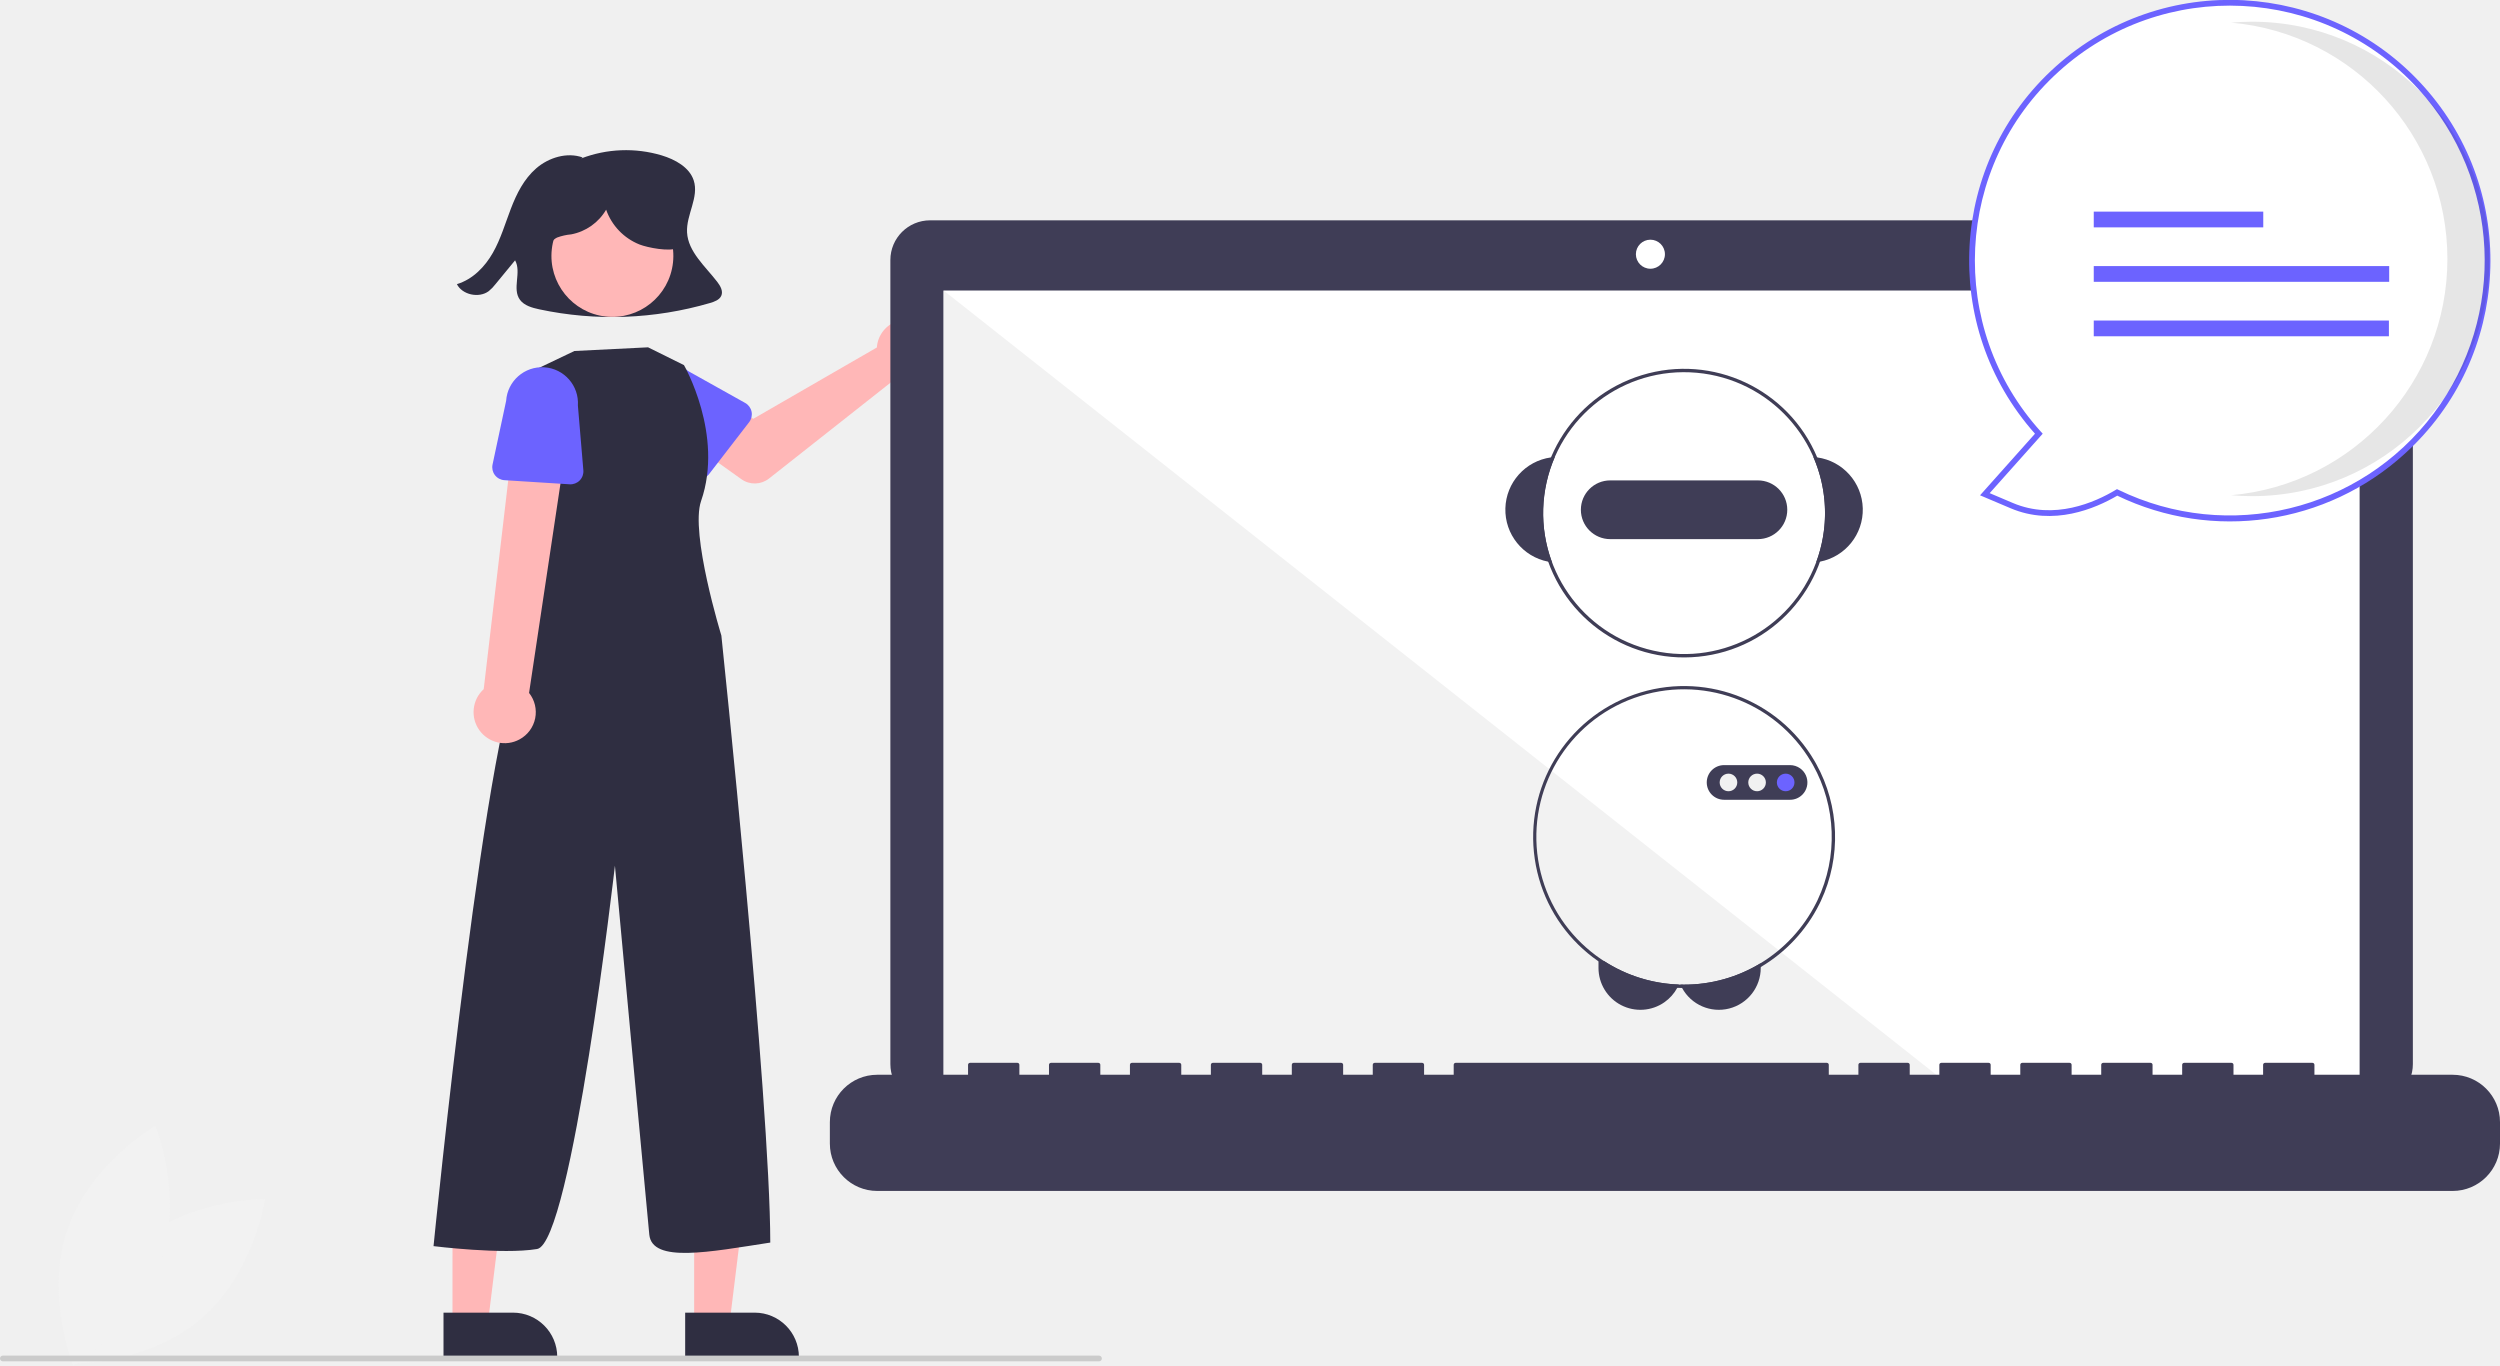
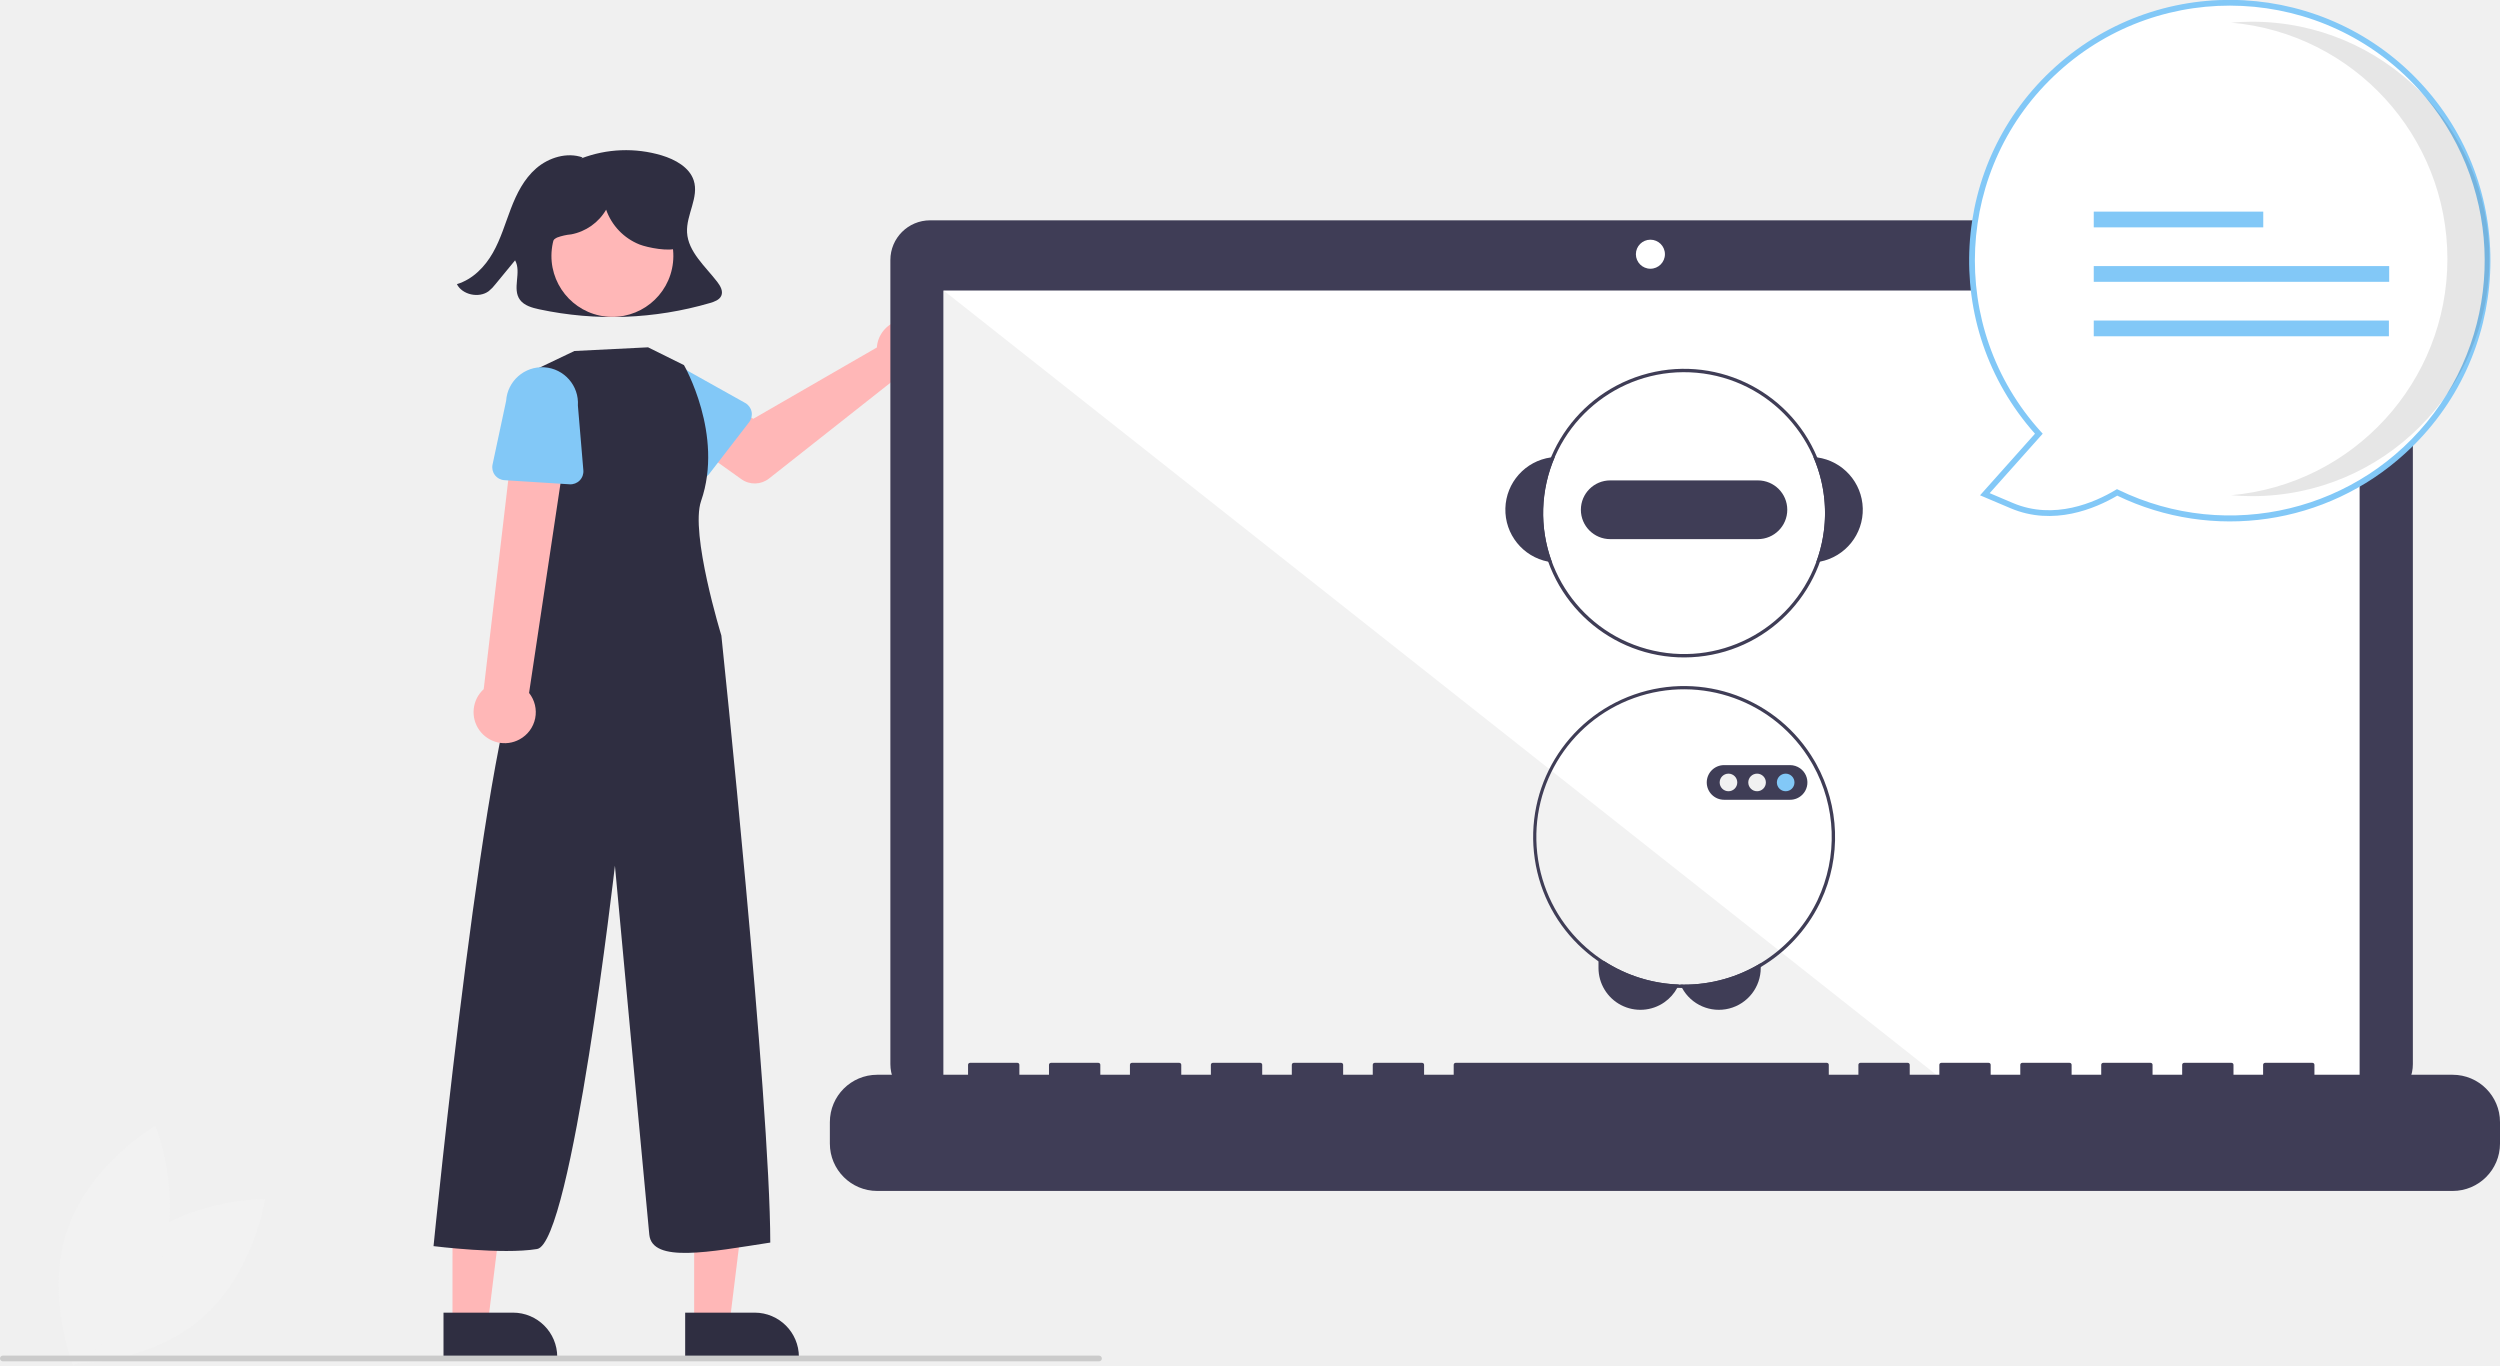
<svg xmlns="http://www.w3.org/2000/svg" data-name="Layer 1" width="868.98" height="474.67" viewBox="0 0 868.98 474.67">
  <path d="M212.969,644.948c-18.517,15.79-22.361,41.687-22.361,41.687s26.179.297,44.697-15.493,22.361-41.687,22.361-41.687S231.486,629.158,212.969,644.948Z" transform="translate(-165.5099 -212.6649)" fill="#f2f2f2" />
  <path d="M221.526,651.23c-7.888,23.022-30.565,36.105-30.565,36.105s-9.889-24.242-2.001-47.263,30.565-36.105,30.565-36.105S229.413,628.208,221.526,651.23Z" transform="translate(-165.5099 -212.6649)" fill="#f2f2f2" />
  <path d="M414.811,310.625c-4.19-5.429-10.111-10.452-10.486-17.152-.344-6.144,4.238-12.245,2.306-18.123-1.486-4.52-6.387-7.247-11.177-8.691a43.439,43.439,0,0,0-27.916,1.075l.485-.342c-5.452-1.942-11.825.063-16.115,3.776-4.29,3.713-6.839,8.861-8.817,14.019-1.979,5.158-3.511,10.505-6.26,15.341-2.749,4.836-6.958,9.234-12.51,10.905,1.859,3.708,7.67,4.98,11.078,2.425a14.014,14.014,0,0,0,2.331-2.41q3.409-4.146,6.819-8.292c2.339,4.16-1.155,9.901,1.72,13.752,1.482,1.986,4.19,2.74,6.705,3.281a121.277,121.277,0,0,0,59.331-2.201c1.55-.457,3.261-1.086,3.904-2.489C416.951,313.879,415.912,312.053,414.811,310.625Z" transform="translate(-165.5099 -212.6649)" fill="#2f2e41" />
  <path d="M470.538,331.812a10.527,10.527,0,0,0-.239,1.64l-42.957,24.782L416.9,352.223,405.769,366.796,423.219,379.233a8,8,0,0,0,9.598-.234l44.297-34.946a10.497,10.497,0,1,0-6.576-12.241Z" transform="translate(-165.5099 -212.6649)" fill="#ffb7b7" />
-   <path d="M425.905,359.408l-13.884,17.994a4.5,4.5,0,0,1-6.804.373l-15.717-16.321A12.497,12.497,0,0,1,404.827,341.709l19.713,11.023a4.5,4.5,0,0,1,1.365,6.676Z" transform="translate(-165.5099 -212.6649)" fill="#6c63ff" />
+   <path d="M425.905,359.408l-13.884,17.994a4.5,4.5,0,0,1-6.804.373l-15.717-16.321A12.497,12.497,0,0,1,404.827,341.709l19.713,11.023a4.5,4.5,0,0,1,1.365,6.676Z" transform="translate(-165.5099 -212.6649)" fill="#82c8f7" />
  <polygon points="241.288 460.267 253.548 460.266 259.38 412.978 241.286 412.979 241.288 460.267" fill="#ffb7b7" />
  <path d="M403.67,668.929l24.144-.001h.001a15.387,15.387,0,0,1,15.386,15.386v.5l-39.531.001Z" transform="translate(-165.5099 -212.6649)" fill="#2f2e41" />
  <polygon points="157.288 460.267 169.548 460.266 175.38 412.978 157.286 412.979 157.288 460.267" fill="#ffb7b7" />
  <path d="M319.67,668.929l24.144-.001h.001a15.387,15.387,0,0,1,15.386,15.386v.5l-39.531.001Z" transform="translate(-165.5099 -212.6649)" fill="#2f2e41" />
  <circle cx="378.374" cy="301.628" r="21.188" transform="translate(-128.2503 432.1653) rotate(-83.7356)" fill="#ffb7b7" />
  <path d="M390.771,333.391l12.482,6.184s13.947,24.237,5.947,47.237c-3.884,11.167,7.053,46.763,7.053,46.763s16.947,161.237,17,211c-21.053,3.237-41.053,7.237-42.053-2.763s-11.947-128.237-11.947-128.237-15.053,131.237-27.053,133.237-36-1-36-1,19.053-192.237,32.053-204.237l2-10-.053-89.763,14.978-7.148Z" transform="translate(-165.5099 -212.6649)" fill="#2f2e41" />
  <path d="M346.118,469.662a10.743,10.743,0,0,0,3.291-16.14l14.517-96.762-18.966-.91-11.316,96.361a10.801,10.801,0,0,0,12.474,17.451Z" transform="translate(-165.5099 -212.6649)" fill="#ffb7b7" />
-   <path d="M363.514,381.004l-22.682-1.432a4.5,4.5,0,0,1-4.118-5.429l4.726-22.16a12.497,12.497,0,0,1,24.94,1.648l1.901,22.505a4.5,4.5,0,0,1-4.768,4.868Z" transform="translate(-165.5099 -212.6649)" fill="#6c63ff" />
+   <path d="M363.514,381.004l-22.682-1.432a4.5,4.5,0,0,1-4.118-5.429l4.726-22.16a12.497,12.497,0,0,1,24.94,1.648l1.901,22.505a4.5,4.5,0,0,1-4.768,4.868Z" transform="translate(-165.5099 -212.6649)" fill="#82c8f7" />
  <path d="M990.396,289.249H488.802a13.806,13.806,0,0,0-13.806,13.806V582.534a13.806,13.806,0,0,0,13.806,13.806H990.396a13.806,13.806,0,0,0,13.806-13.806V303.055a13.806,13.806,0,0,0-13.806-13.806Z" transform="translate(-165.5099 -212.6649)" fill="#3f3d56" />
  <rect x="327.996" y="100.983" width="492.186" height="277.644" fill="#fff" />
  <circle cx="573.668" cy="88.363" r="5.048" fill="#fff" />
  <polygon points="679.425 378.627 327.996 378.627 327.996 100.983 679.425 378.627" fill="#f2f2f2" style="isolation:isolate" />
  <path d="M1018.021,586.244H969.987v-3.461a.686.686,0,0,0-.686-.686h-16.469a.686.686,0,0,0-.686.686v3.461H941.853v-3.461a.686.686,0,0,0-.686-.686H924.698a.686.686,0,0,0-.686.686h0v3.461h-10.293v-3.461a.686.686,0,0,0-.686-.686H896.563a.686.686,0,0,0-.686.686h0v3.461h-10.293v-3.461a.686.686,0,0,0-.686-.686H868.429a.686.686,0,0,0-.686.686v3.461h-10.293v-3.461a.686.686,0,0,0-.686-.686H840.295a.686.686,0,0,0-.686.686h0v3.461H829.316v-3.461a.686.686,0,0,0-.686-.686H812.16a.686.686,0,0,0-.686.686h0v3.461h-10.293v-3.461a.686.686,0,0,0-.686-.686H671.489a.686.686,0,0,0-.686.686h0v3.461H660.51v-3.461a.686.686,0,0,0-.686-.686H643.355a.686.686,0,0,0-.686.686h0v3.461H632.375v-3.461a.686.686,0,0,0-.686-.686H615.22a.686.686,0,0,0-.686.686h0v3.461H604.241v-3.461a.686.686,0,0,0-.686-.686H587.086a.686.686,0,0,0-.686.686h0v3.461h-10.293v-3.461a.686.686,0,0,0-.686-.686H558.952a.686.686,0,0,0-.686.686h0v3.461H547.972v-3.461a.686.686,0,0,0-.686-.686H530.817a.686.686,0,0,0-.686.686v3.461h-10.293v-3.461a.686.686,0,0,0-.686-.686H502.683a.686.686,0,0,0-.686.686h0v3.461H470.431a16.469,16.469,0,0,0-16.469,16.469v7.447a16.469,16.469,0,0,0,16.469,16.469h547.59a16.469,16.469,0,0,0,16.469-16.469V602.712A16.469,16.469,0,0,0,1018.021,586.244Z" transform="translate(-165.5099 -212.6649)" fill="#3f3d56" />
  <path d="M749.066,554.886a12.089,12.089,0,0,1-.554,1.143,14.627,14.627,0,0,1-4.433,4.987,14.564,14.564,0,0,1-22.946-11.911V546.755h1.995A50.942,50.942,0,0,0,749.066,554.886Z" transform="translate(-165.5099 -212.6649)" fill="#3f3d56" />
  <path d="M777.53,547.443v1.662a14.559,14.559,0,0,1-27.344,6.97,12.16,12.16,0,0,1-.577-1.172c.426.012.846.018,1.272.018A51.018,51.018,0,0,0,777.53,547.443Z" transform="translate(-165.5099 -212.6649)" fill="#3f3d56" />
  <path d="M797.152,371.656c-.437-.064-.881-.105-1.324-.134a48.982,48.982,0,0,1,.974,36.577c.443-.052.881-.122,1.318-.204a18.374,18.374,0,0,0-.968-36.239Z" transform="translate(-165.5099 -212.6649)" fill="#3f3d56" />
  <path d="M705.933,371.522c-.443.029-.887.07-1.324.134a18.374,18.374,0,0,0-.968,36.239c.437.082.875.152,1.318.204a48.986,48.986,0,0,1,.974-36.577Z" transform="translate(-165.5099 -212.6649)" fill="#3f3d56" />
  <path d="M797.152,371.656a50.156,50.156,0,1,0,3.891,19.365A50.228,50.228,0,0,0,797.152,371.656Zm-.35,36.443a48.982,48.982,0,1,1,3.074-17.078A49.067,49.067,0,0,1,796.802,408.099Z" transform="translate(-165.5099 -212.6649)" fill="#3f3d56" />
  <path d="M776.545,379.647H725.216a10.207,10.207,0,0,0,0,20.415h51.328a10.207,10.207,0,0,0,0-20.415Z" transform="translate(-165.5099 -212.6649)" fill="#3f3d56" />
  <path d="M796.802,478.185q-.28-.516-.578-1.015c-.006-.012-.012-.018-.017-.029a52.474,52.474,0,1,0-47.694,78.888c.554.029,1.114.047,1.674.047.234.012.461.012.694.012a52.108,52.108,0,0,0,26.65-7.285A52.843,52.843,0,0,0,797.91,526.9c.006-.012.012-.018.017-.029.175-.35.344-.706.513-1.067a52.419,52.419,0,0,0-1.639-47.619Zm.502,47.298q-.254.543-.525,1.067a51.686,51.686,0,0,1-19.248,20.893,51.018,51.018,0,0,1-26.65,7.478c-.426,0-.846-.006-1.272-.018q-.271,0-.543-.017a51.326,51.326,0,1,1,45.974-77.418c.006.012.012.017.017.029.204.332.402.671.589,1.009a51.263,51.263,0,0,1,1.656,46.977Z" transform="translate(-165.5099 -212.6649)" fill="#3f3d56" />
  <path d="M791.226,479.737A6.067,6.067,0,0,0,787.726,478.611H764.786a6.025,6.025,0,1,0,0,12.05H787.726a5.959,5.959,0,0,0,1.219-.122,6.619,6.619,0,0,0,1.167-.367,6.023,6.023,0,0,0,1.114-10.435Z" transform="translate(-165.5099 -212.6649)" fill="#3f3d56" />
  <circle cx="600.803" cy="271.971" r="3.059" fill="#f1f1f1" />
  <circle cx="610.745" cy="271.971" r="3.059" fill="#f1f1f1" />
-   <circle cx="620.686" cy="271.971" r="3.059" fill="#6c63ff" />
+   <circle cx="620.686" cy="271.971" r="3.059" fill="#82c8f7" />
  <path d="M901.407,383.818c-7.955,4.771-22.128,10.749-36.611,4.605l-9.362-3.971,18.761-21.031a89.602,89.602,0,1,1,27.212,20.397Z" transform="translate(-165.5099 -212.6649)" fill="#fff" />
-   <path d="M901.456,384.952c-7.644,4.488-22.205,10.69-37.051,4.392l-10.647-4.516,19.094-21.404a90.602,90.602,0,1,1,128.58,6.914h0a90.198,90.198,0,0,1-99.977,14.614Zm104.74-141.25A88.602,88.602,0,1,0,874.935,362.749l.604.666-18.431,20.661L865.186,387.503c14.338,6.082,28.525-.236,35.706-4.542l.464-.279.487.237a88.602,88.602,0,0,0,104.352-139.216Z" transform="translate(-165.5099 -212.6649)" fill="#6c63ff" />
+   <path d="M901.456,384.952c-7.644,4.488-22.205,10.69-37.051,4.392l-10.647-4.516,19.094-21.404a90.602,90.602,0,1,1,128.58,6.914h0a90.198,90.198,0,0,1-99.977,14.614Zm104.74-141.25A88.602,88.602,0,1,0,874.935,362.749l.604.666-18.431,20.661L865.186,387.503c14.338,6.082,28.525-.236,35.706-4.542l.464-.279.487.237a88.602,88.602,0,0,0,104.352-139.216Z" transform="translate(-165.5099 -212.6649)" fill="#82c8f7" />
  <path d="M1016.209,302.667a82.46,82.46,0,0,0-75.168-82.132c2.402-.21,4.831-.324,7.288-.324a82.456,82.456,0,0,1,0,164.913c-2.453,0-4.878-.115-7.276-.325A82.46,82.46,0,0,0,1016.209,302.667Z" transform="translate(-165.5099 -212.6649)" opacity="0.1" style="isolation:isolate" />
-   <rect x="727.772" y="73.559" width="58.92" height="5.472" fill="#6c63ff" />
-   <rect x="727.772" y="92.487" width="102.692" height="5.472" fill="#6c63ff" />
-   <rect x="727.772" y="111.415" width="102.591" height="5.472" fill="#6c63ff" />
+   <rect x="727.772" y="73.559" width="58.92" height="5.472" fill="#82c8f7" />
+   <rect x="727.772" y="92.487" width="102.692" height="5.472" fill="#82c8f7" />
+   <rect x="727.772" y="111.415" width="102.591" height="5.472" fill="#82c8f7" />
  <path d="M547.51,685.859h-381a1,1,0,0,1,0-2h381a1,1,0,0,1,0,2Z" transform="translate(-165.5099 -212.6649)" fill="#cbcbcb" />
  <path d="M400.58,287.855c-.826-3.745-3.507-6.849-6.597-9.121a27.017,27.017,0,0,0-34.537,2.1,17.649,17.649,0,0,0-5.334,8.549,10.486,10.486,0,0,0,2.235,9.548l.423.265c-.384-1.628.881-3.255,2.392-3.973a19.11,19.11,0,0,1,4.878-1.094,17.935,17.935,0,0,0,12.157-8.578,20.254,20.254,0,0,0,11.607,12.097c2.8,1.095,10.492,2.601,13.158,1.211C404.363,297.086,401.406,291.601,400.58,287.855Z" transform="translate(-165.5099 -212.6649)" fill="#2f2e41" />
</svg>
